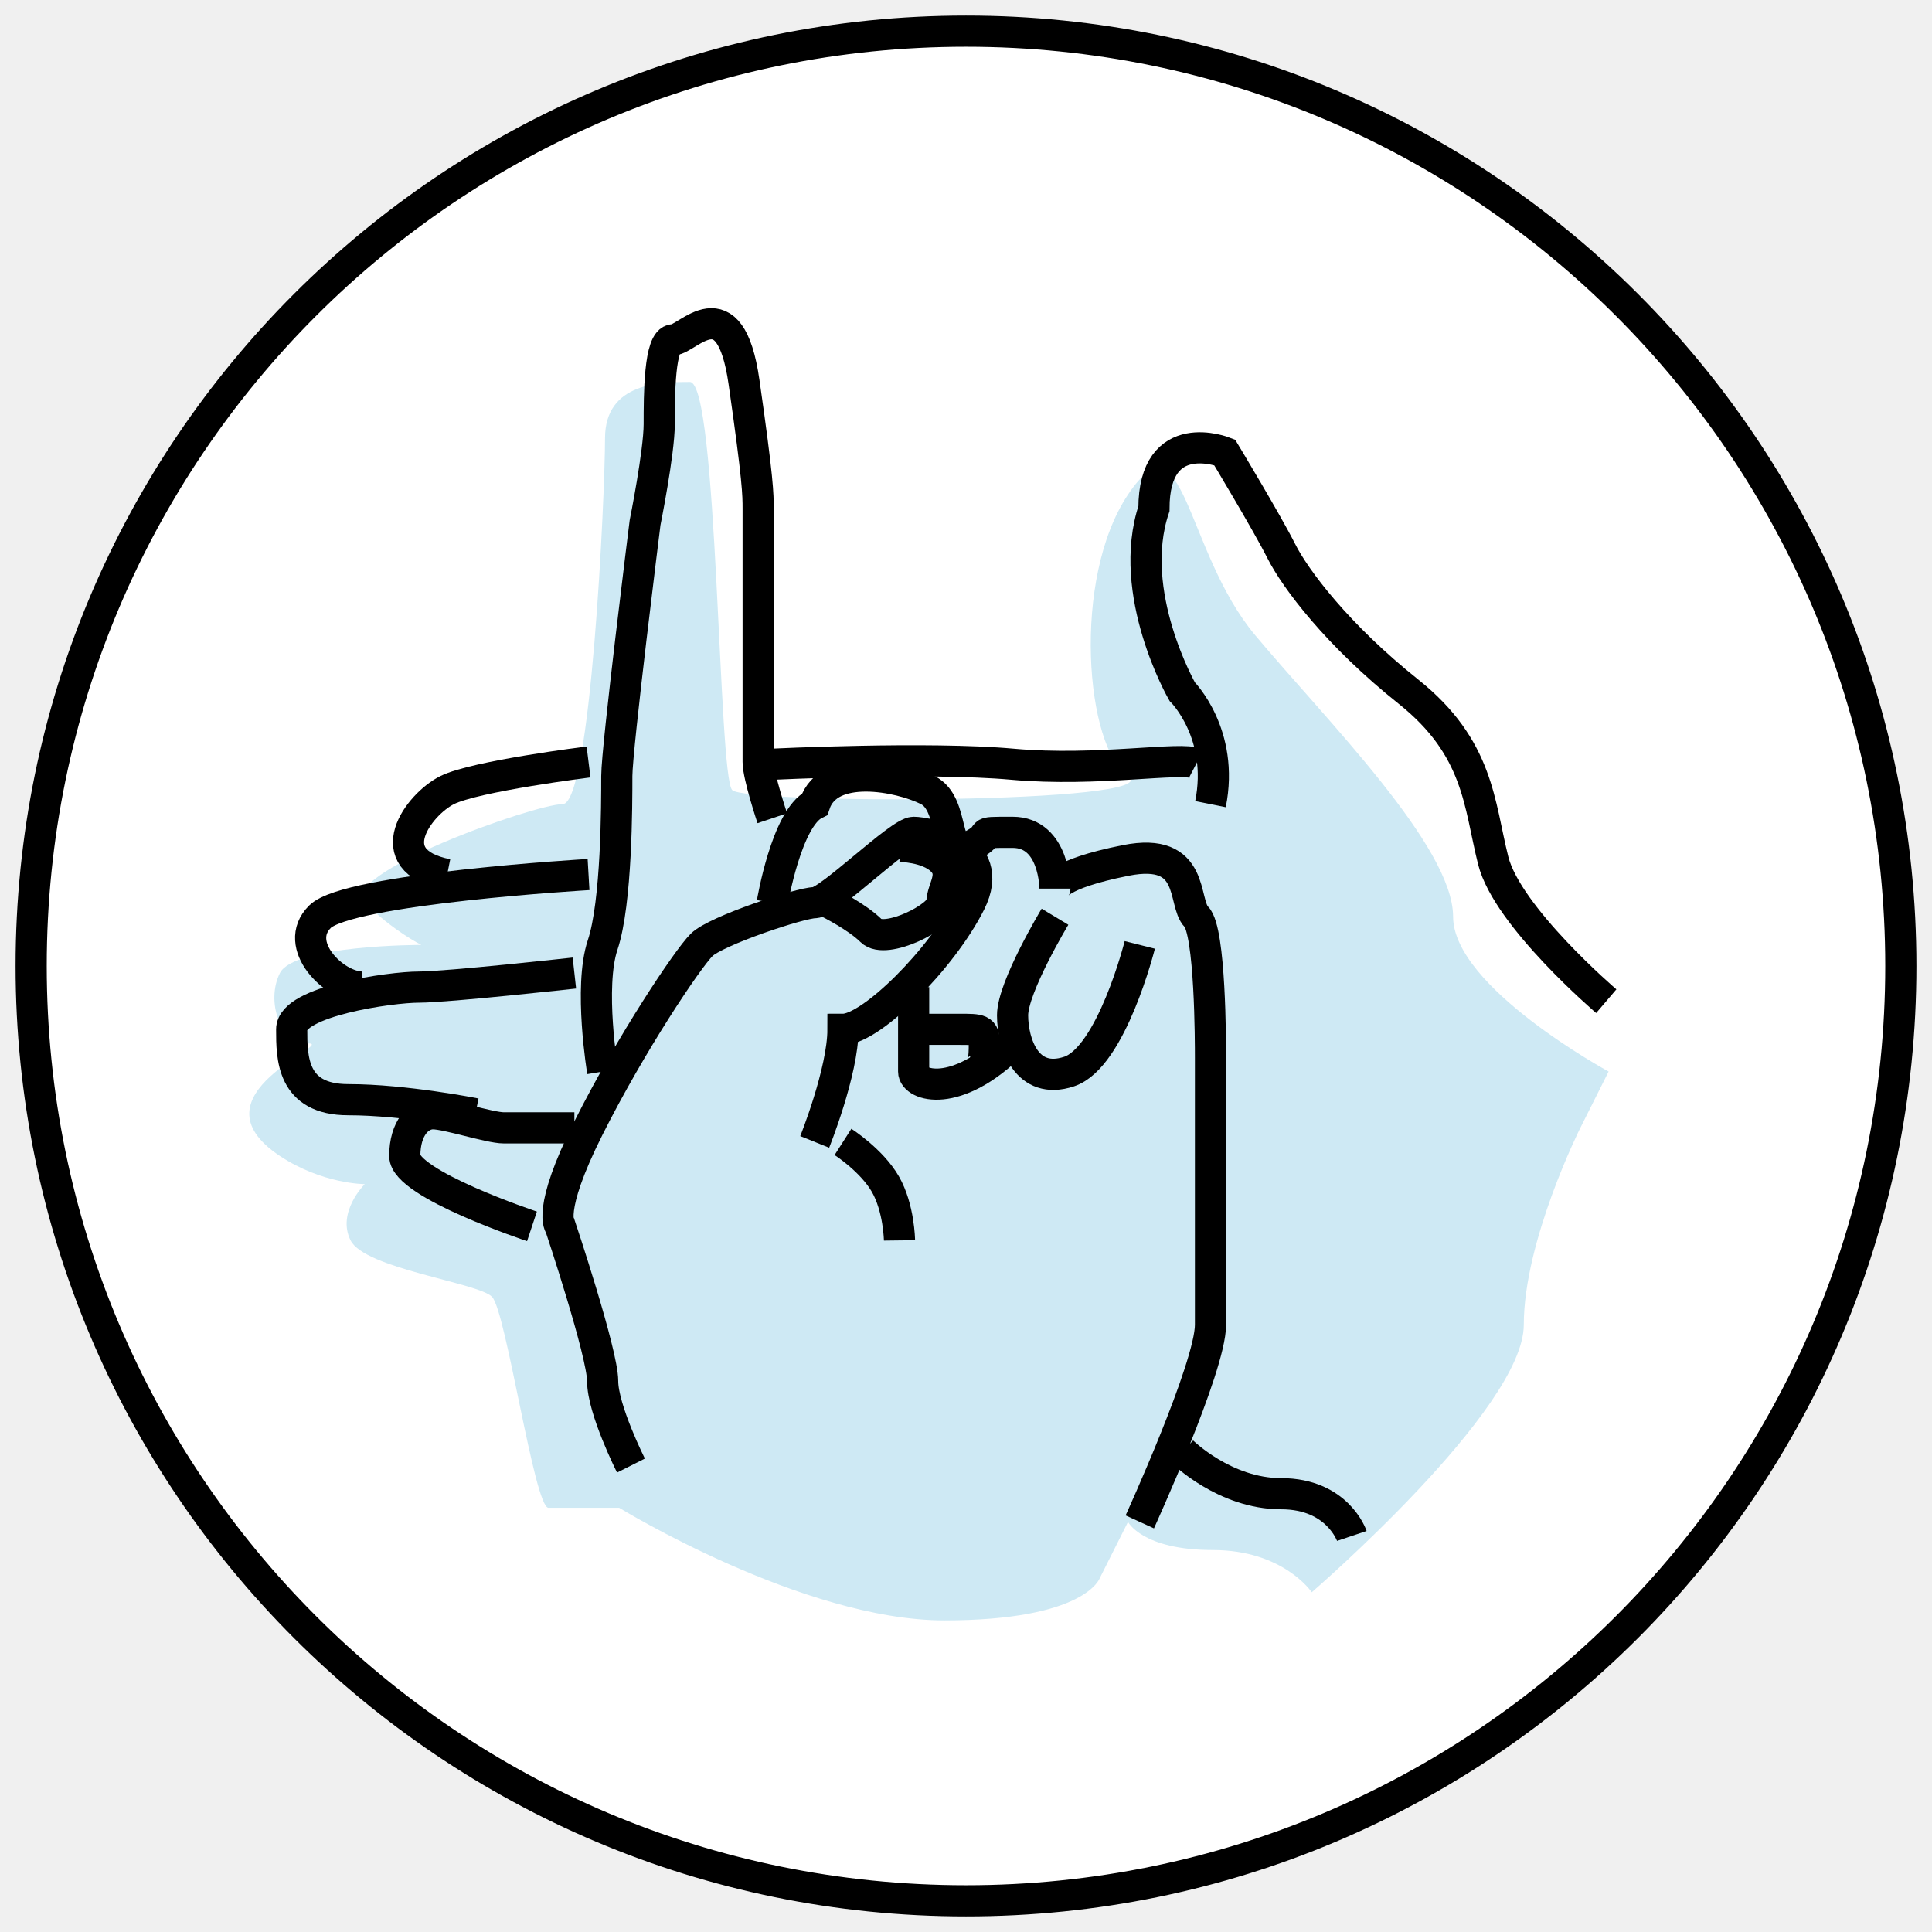
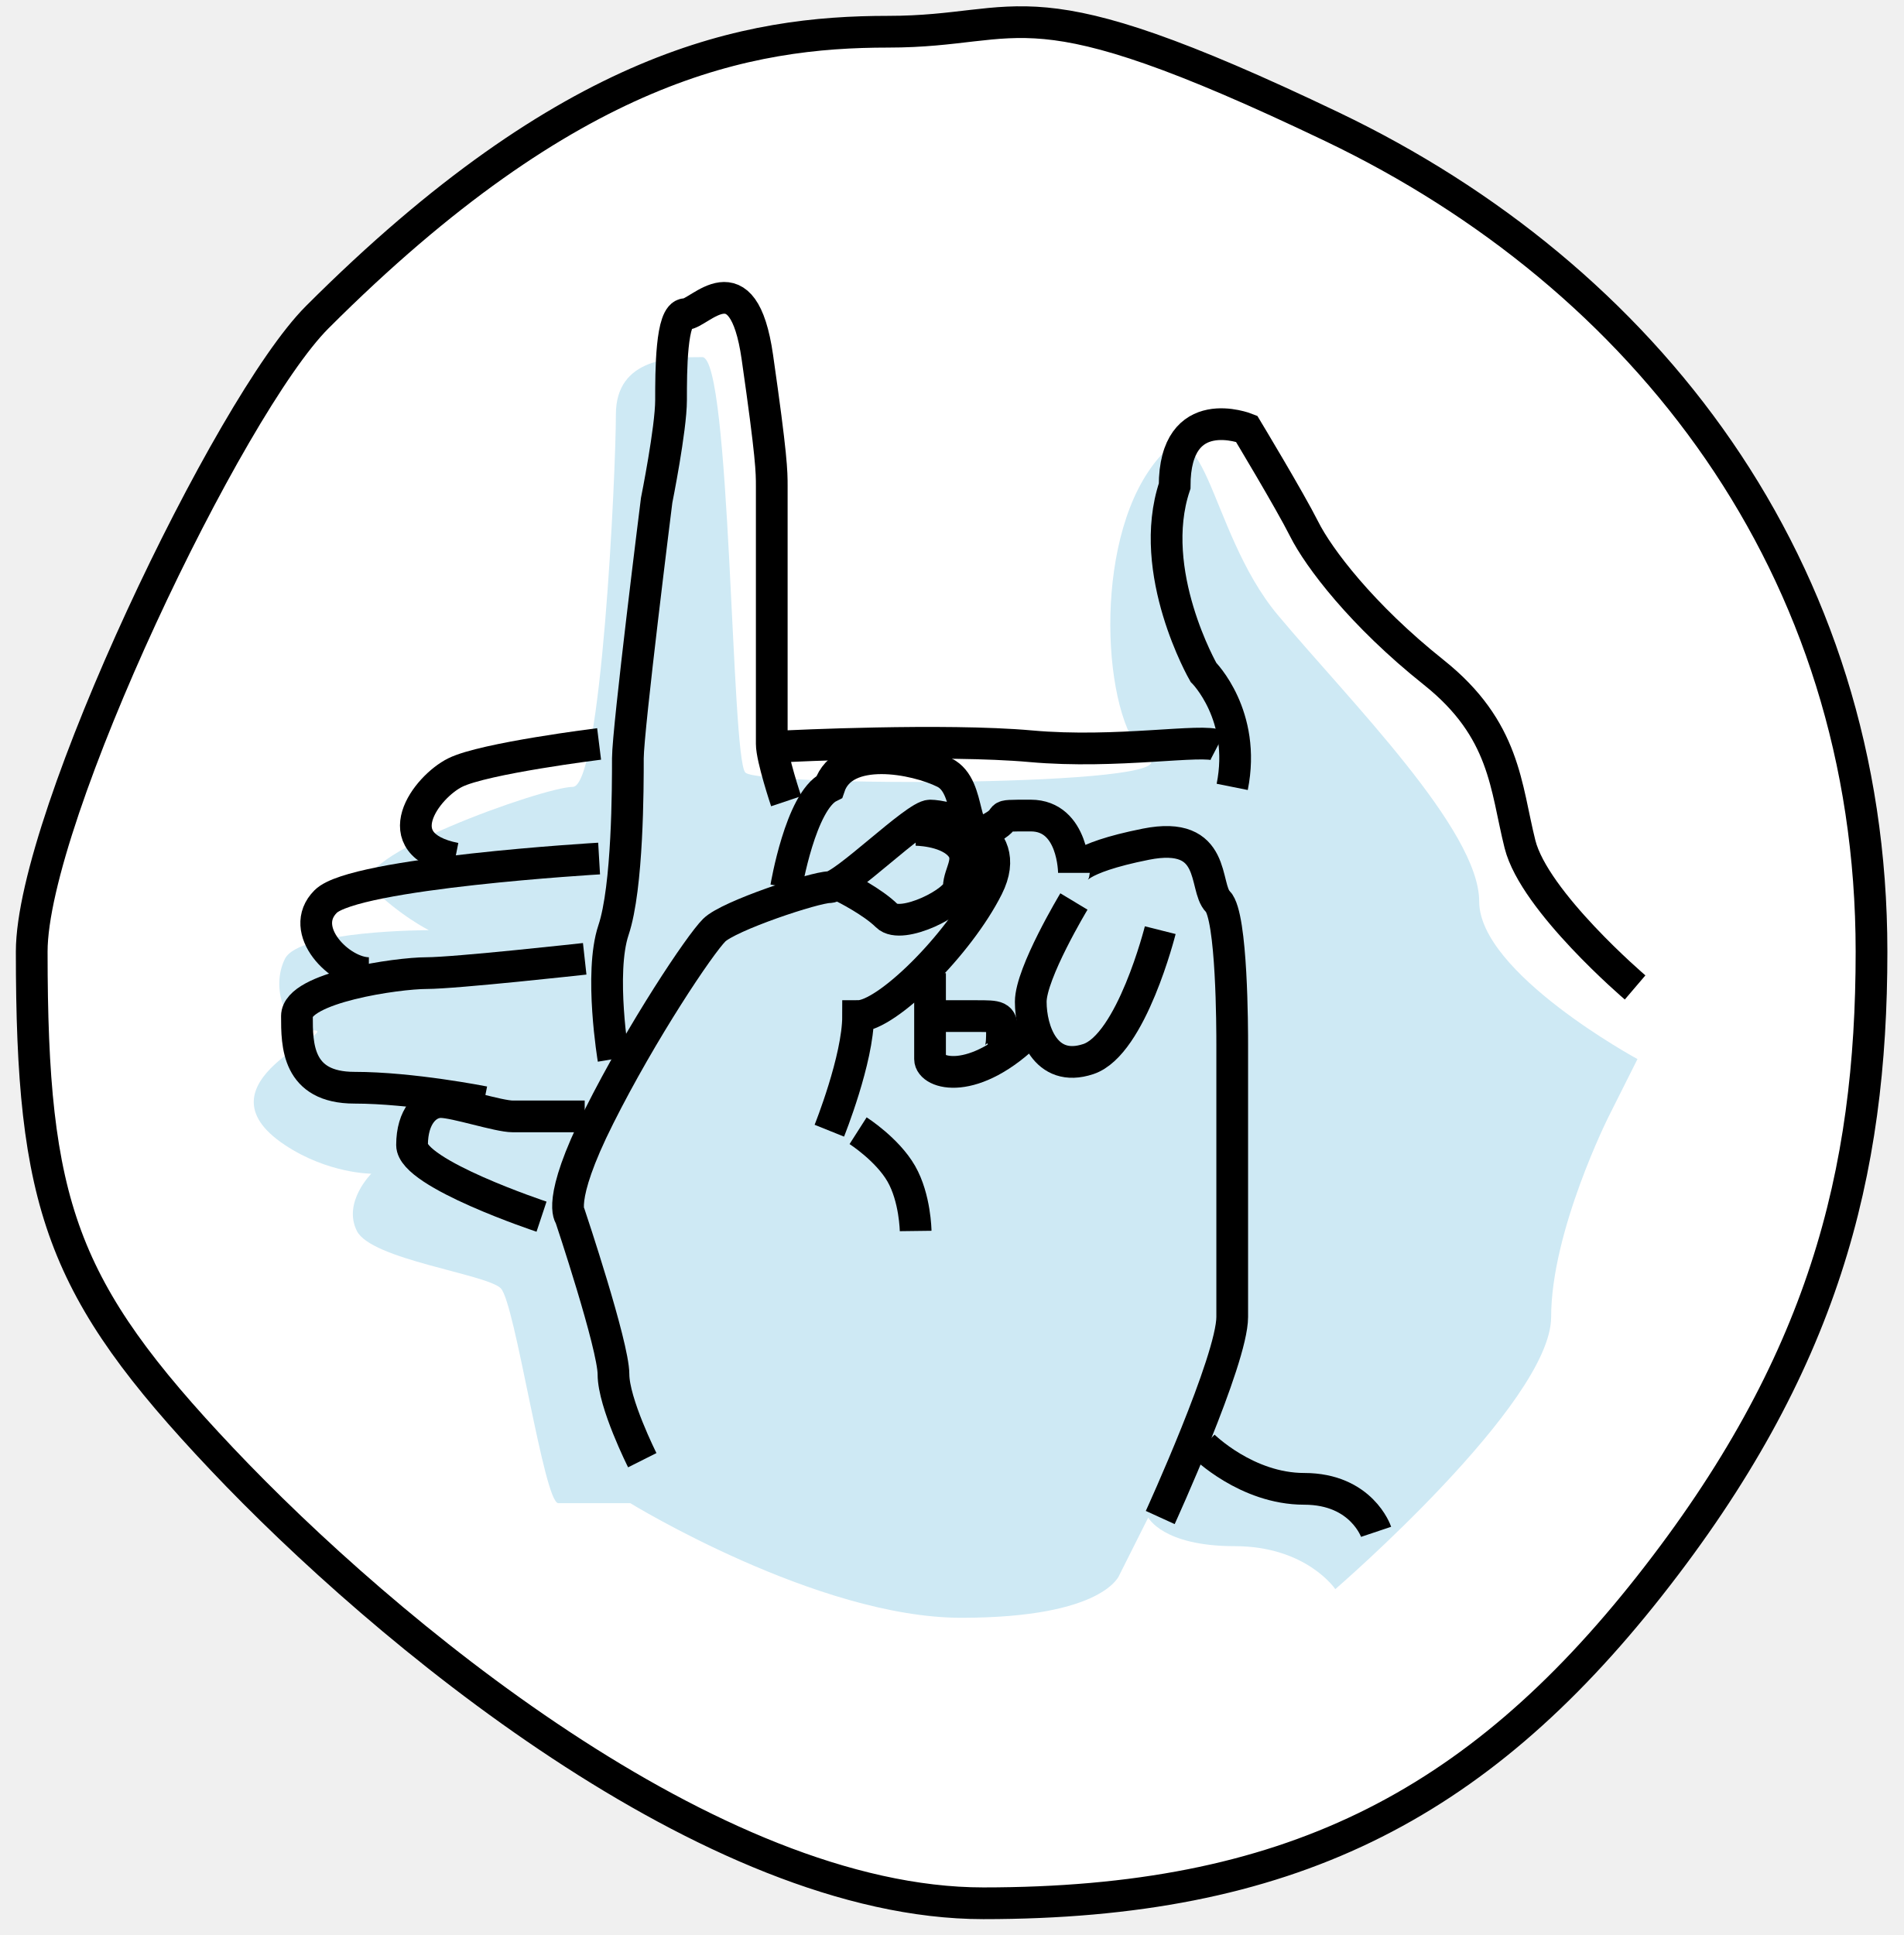
- <svg xmlns="http://www.w3.org/2000/svg" width="62px" height="62px" viewBox="0 0 62 62" version="1.1">
+ <svg xmlns="http://www.w3.org/2000/svg" width="60px" height="61px" viewBox="0 0 60 61" version="1.1">
  <defs />
  <g id="Page-1" stroke="none" stroke-width="1" fill="none" fill-rule="evenodd">
-     <g id="Artboard" transform="translate(-276, -305)">
+     <g id="Artboard" transform="translate(-276, -306)">
      <g id="hands-icon" transform="translate(277, 306)">
-         <circle id="Oval-2" stroke="#000000" fill="#FFFFFF" cx="30" cy="30" r="30" />
+         <path d="M30,60 C39.565,60 45.507,56.972 51,50 C56.493,43.028 58,37.004 58,30 C58,17.834 50.836,8.707 41,4 C31.164,-0.707 31.402,1 27,1 C22.598,1 17,2 9,10 C6.224,12.776 -7.10542736e-15,25.775 -7.10542736e-15,30 C-7.10542736e-15,37.983 0.915,40.625 6,46 C11.085,51.375 21.415,60 30,60 Z" id="Oval-2" stroke="#000000" fill="#FFFFFF" />
        <path d="M50.622,33.387 C50.622,33.387 45.632,30.677 45.632,28.419 C45.632,26.161 41.55,22.097 39.282,19.387 C37.014,16.677 37.014,12.161 35.199,14.871 C33.385,17.581 33.839,23 35.199,23.903 C36.56,24.806 22.952,24.806 22.498,24.355 C22.045,23.903 22.045,11.258 21.138,11.258 C20.23,11.258 18.416,11.258 18.416,13.065 C18.416,14.871 17.962,24.806 17.055,24.806 C16.148,24.806 9.797,27.065 10.705,27.968 C11.612,28.871 12.519,29.323 12.519,29.323 C12.519,29.323 8.437,29.323 7.983,30.226 C7.529,31.129 7.983,32.484 8.89,32.484 C9.797,32.484 5.016,34.128 7.983,36.097 C9.344,37 10.705,37 10.705,37 C10.705,37 9.797,37.903 10.251,38.806 C10.705,39.71 14.333,40.161 14.787,40.613 C15.241,41.065 16.148,47.387 16.601,47.387 L18.87,47.387 C18.87,47.387 24.766,51 29.303,51 C33.839,51 34.292,49.645 34.292,49.645 L35.199,47.839 C35.199,47.839 35.653,48.742 37.921,48.742 C40.189,48.742 41.096,50.097 41.096,50.097 C41.096,50.097 47.9,44.226 47.9,41.516 C47.9,38.806 49.715,35.194 49.715,35.194 L50.622,33.387 Z" id="Path-27" fill="#CEE9F4" />
        <g id="Group-2" transform="translate(8.360825, 9)" stroke="#000000">
          <path d="M10.887,37.032 C10.887,37.032 9.979,35.226 9.979,34.323 C9.979,33.419 8.619,29.355 8.619,29.355 C8.619,29.355 8.165,28.903 9.526,26.194 C10.887,23.484 12.701,20.774 13.155,20.323 C13.608,19.871 16.33,18.968 16.784,18.968 C17.237,18.968 19.505,16.71 19.959,16.71 C20.412,16.71 22.68,17.161 21.773,18.968 C20.866,20.774 18.598,23.032 17.691,23.032 C17.691,24.387 16.784,26.645 16.784,26.645 M17.691,26.645 C17.691,26.645 18.611,27.233 19.052,28 C19.492,28.767 19.505,29.806 19.505,29.806" id="Path-13" />
          <path d="M9.979,24.387 C9.979,24.387 9.526,21.677 9.979,20.323 C10.433,18.968 10.433,15.806 10.433,14.903 C10.433,14 11.34,6.774 11.34,6.774 C11.34,6.774 11.794,4.516 11.794,3.613 C11.794,2.71 11.794,0.903 12.247,0.903 C12.701,0.903 14.062,-0.903 14.515,2.258 C14.969,5.419 14.969,5.871 14.969,6.323 L14.969,14.452 C14.969,14.903 15.423,16.258 15.423,16.258" id="Path-14" />
          <path d="M7.711,29.355 C7.711,29.355 3.629,28 3.629,27.097 C3.629,26.194 4.082,25.742 4.536,25.742 C4.99,25.742 6.351,26.194 6.804,26.194 L9.072,26.194" id="Path-15" />
          <path d="M9.526,14.452 C9.526,14.452 5.897,14.903 4.99,15.355 C4.082,15.806 2.722,17.613 4.99,18.065" id="Path-16" />
          <path d="M9.526,18.065 C9.526,18.065 1.814,18.516 0.907,19.419 C-9.88098492e-15,20.323 1.361,21.677 2.268,21.677" id="Path-17" />
          <path d="M9.072,21.226 C9.072,21.226 4.99,21.677 4.082,21.677 C3.175,21.677 2.83278555e-16,22.129 0,23.032 C0,23.935 -2.56839223e-14,25.29 1.814,25.29 C3.629,25.29 5.897,25.742 5.897,25.742" id="Path-18" />
          <path d="M27.216,38.839 C27.216,38.839 29.485,33.871 29.485,32.516 L29.485,27.097 L29.485,23.935 C29.485,23.484 29.485,19.871 29.031,19.419 C28.577,18.968 29.031,17.161 26.763,17.613 C24.495,18.065 24.495,18.516 24.495,18.516 C24.495,18.516 24.495,16.71 23.134,16.71 C21.773,16.71 22.68,16.71 21.773,17.161 C20.866,17.613 21.32,15.806 20.412,15.355 C19.505,14.903 17.237,14.452 16.784,15.806 C15.876,16.258 15.423,18.968 15.423,18.968" id="Path-19" />
          <path d="M19.959,21.677 L19.959,24.387 C19.959,24.839 21.32,25.29 23.134,23.484" id="Path-20" />
          <path d="M24.495,19.419 C24.495,19.419 23.134,21.677 23.134,22.581 C23.134,23.484 23.588,24.839 24.948,24.387 C26.309,23.935 27.216,20.323 27.216,20.323" id="Path-21" />
          <path d="M15.423,14.525 C15.423,14.525 20.412,14.28 23.134,14.525 C25.856,14.77 28.577,14.27 29.031,14.506" id="Path-22" />
          <path d="M42.186,22.129 C42.186,22.129 39.01,19.419 38.557,17.613 C38.103,15.806 38.103,14 35.835,12.194 C33.567,10.387 32.206,8.581 31.753,7.677 C31.299,6.774 29.938,4.516 29.938,4.516 C29.938,4.516 27.67,3.613 27.67,6.323 C26.763,9.032 28.577,12.194 28.577,12.194 C28.577,12.194 29.938,13.548 29.485,15.806" id="Path-23" />
          <path d="M28.577,36.581 C28.577,36.581 29.938,37.935 31.753,37.935 C33.567,37.935 34.021,39.29 34.021,39.29" id="Path-24" />
          <path d="M17.237,18.968 C17.237,18.968 18.144,19.419 18.598,19.871 C19.052,20.323 20.866,19.419 20.866,18.968 C20.866,18.516 21.32,18.065 20.866,17.613 C20.412,17.161 19.505,17.161 19.505,17.161" id="Path-25" />
          <path d="M20.412,23.032 C20.412,23.032 20.74,23.032 21.42,23.032 C22.101,23.032 22.227,23.032 22.227,23.484 C22.227,23.935 22.227,24.387 21.773,24.387" id="Path-26" />
        </g>
      </g>
    </g>
  </g>
</svg>
